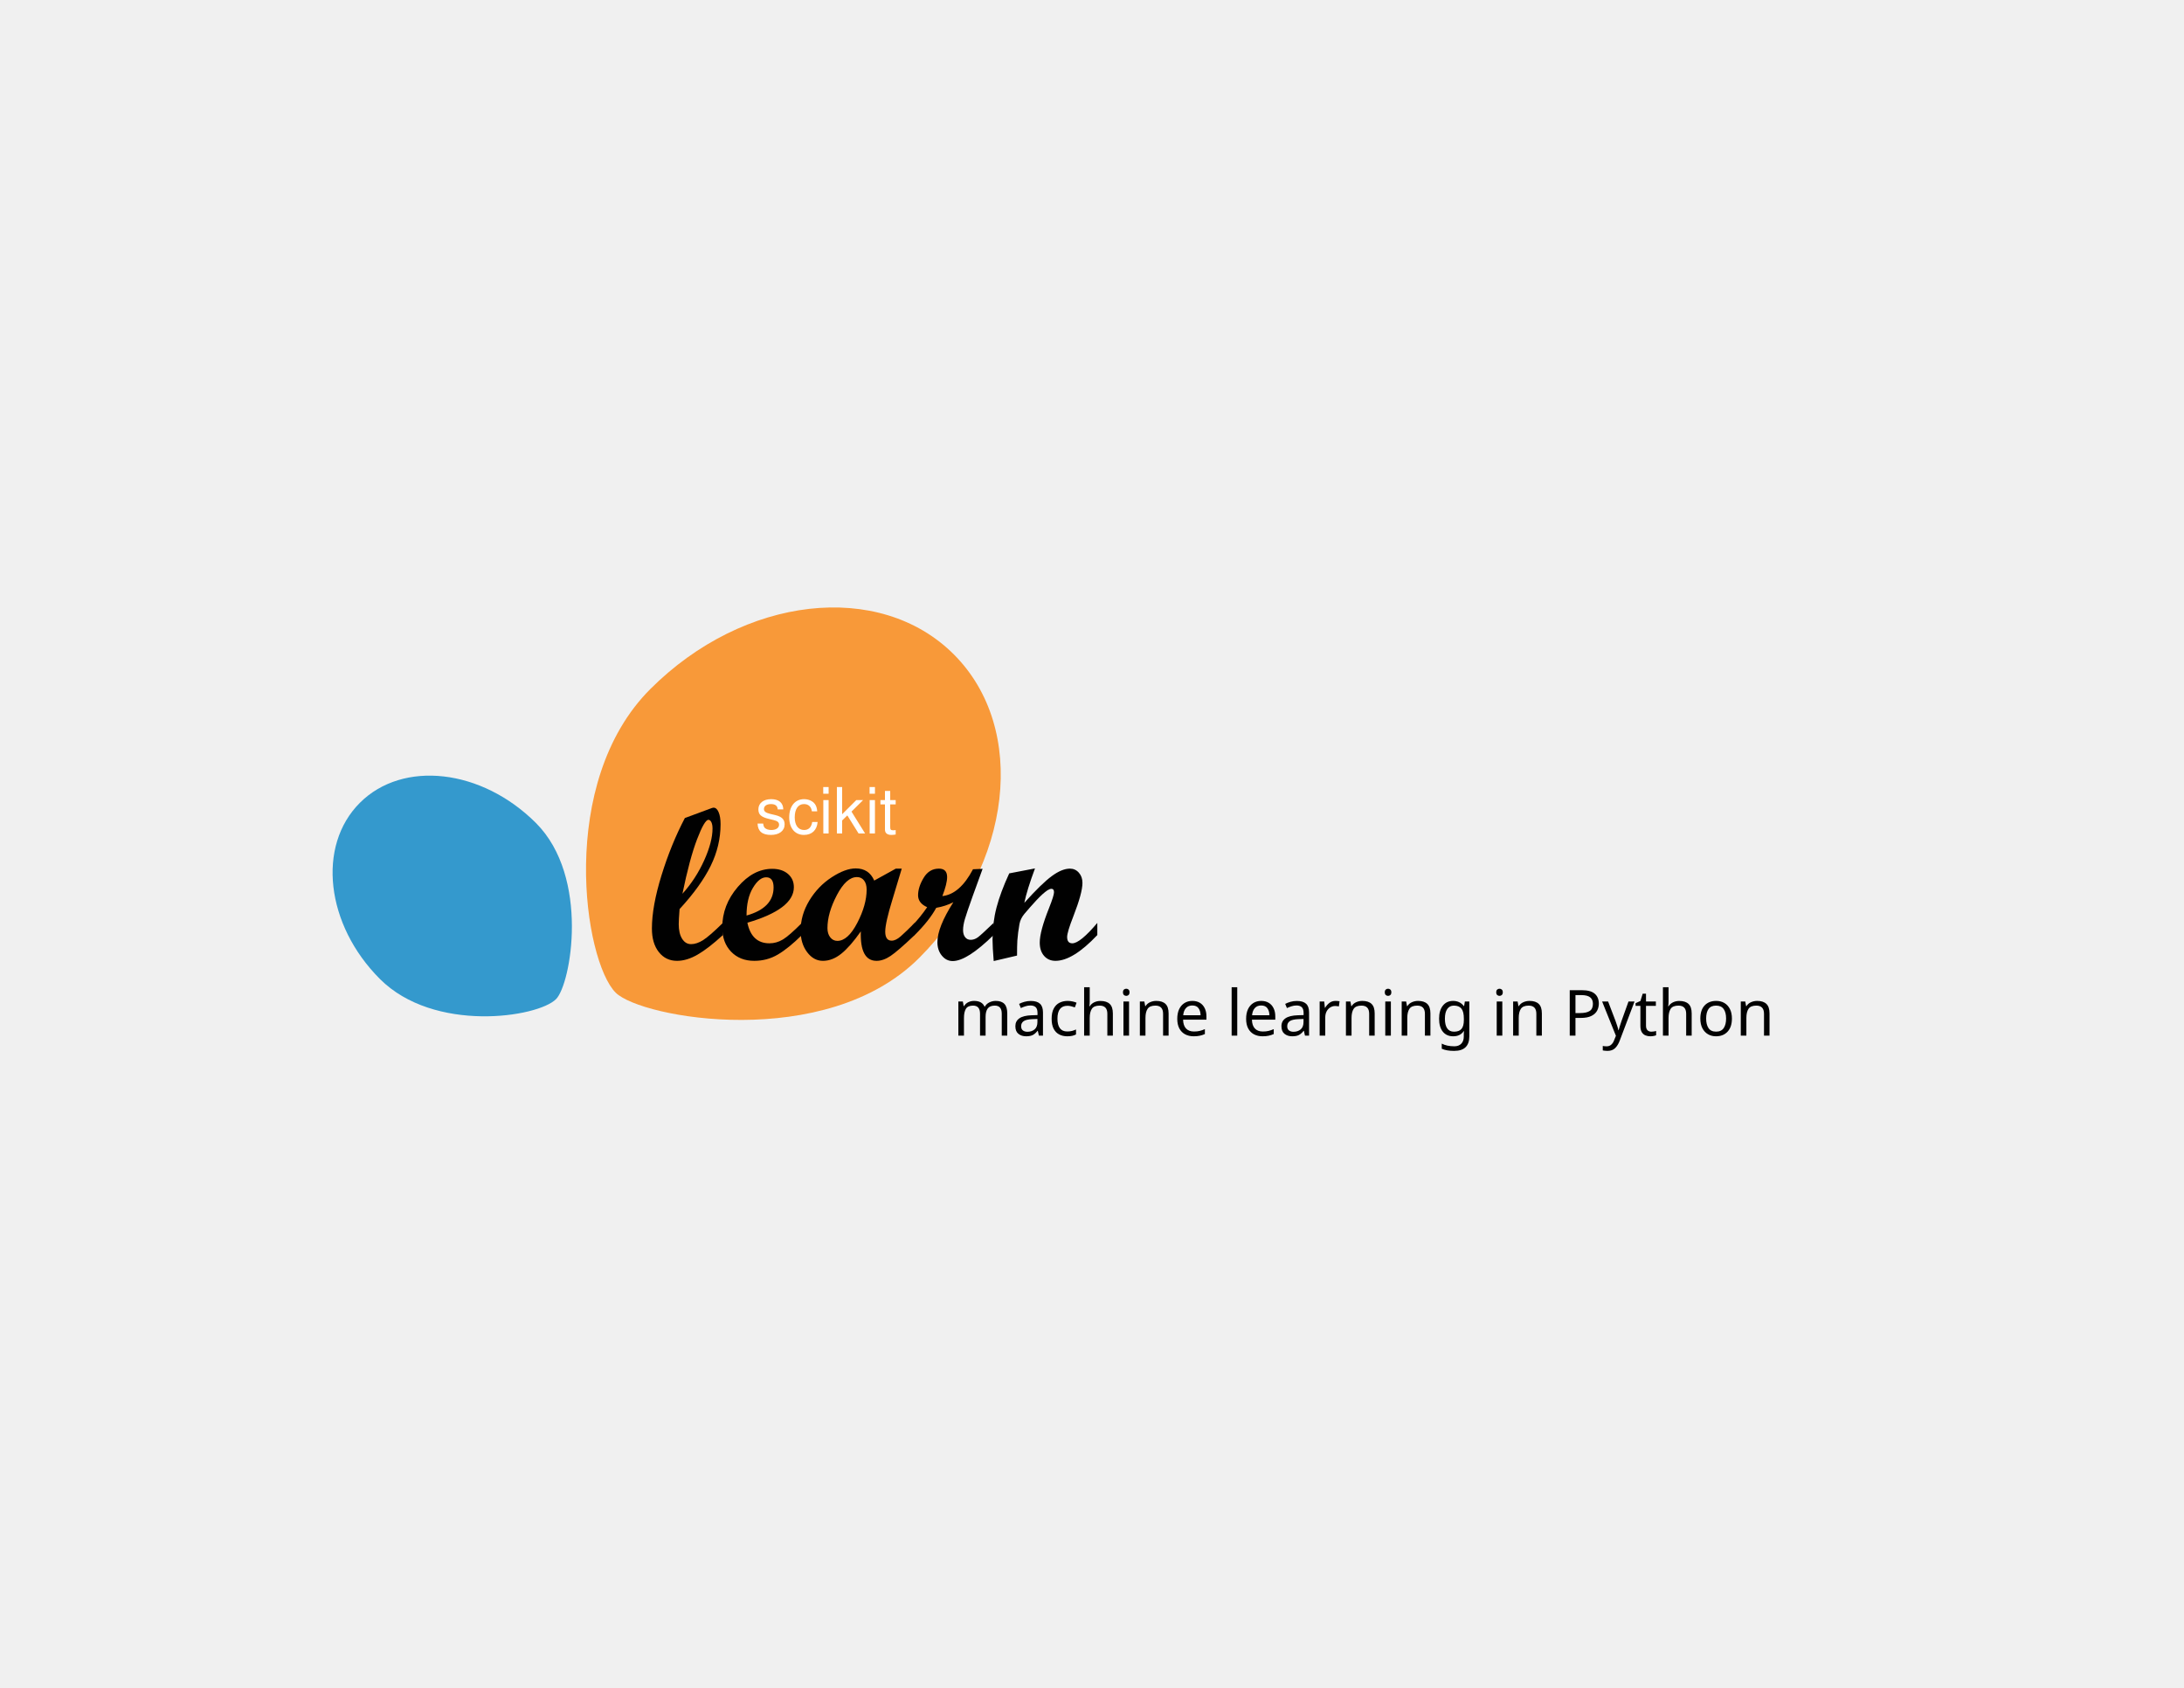
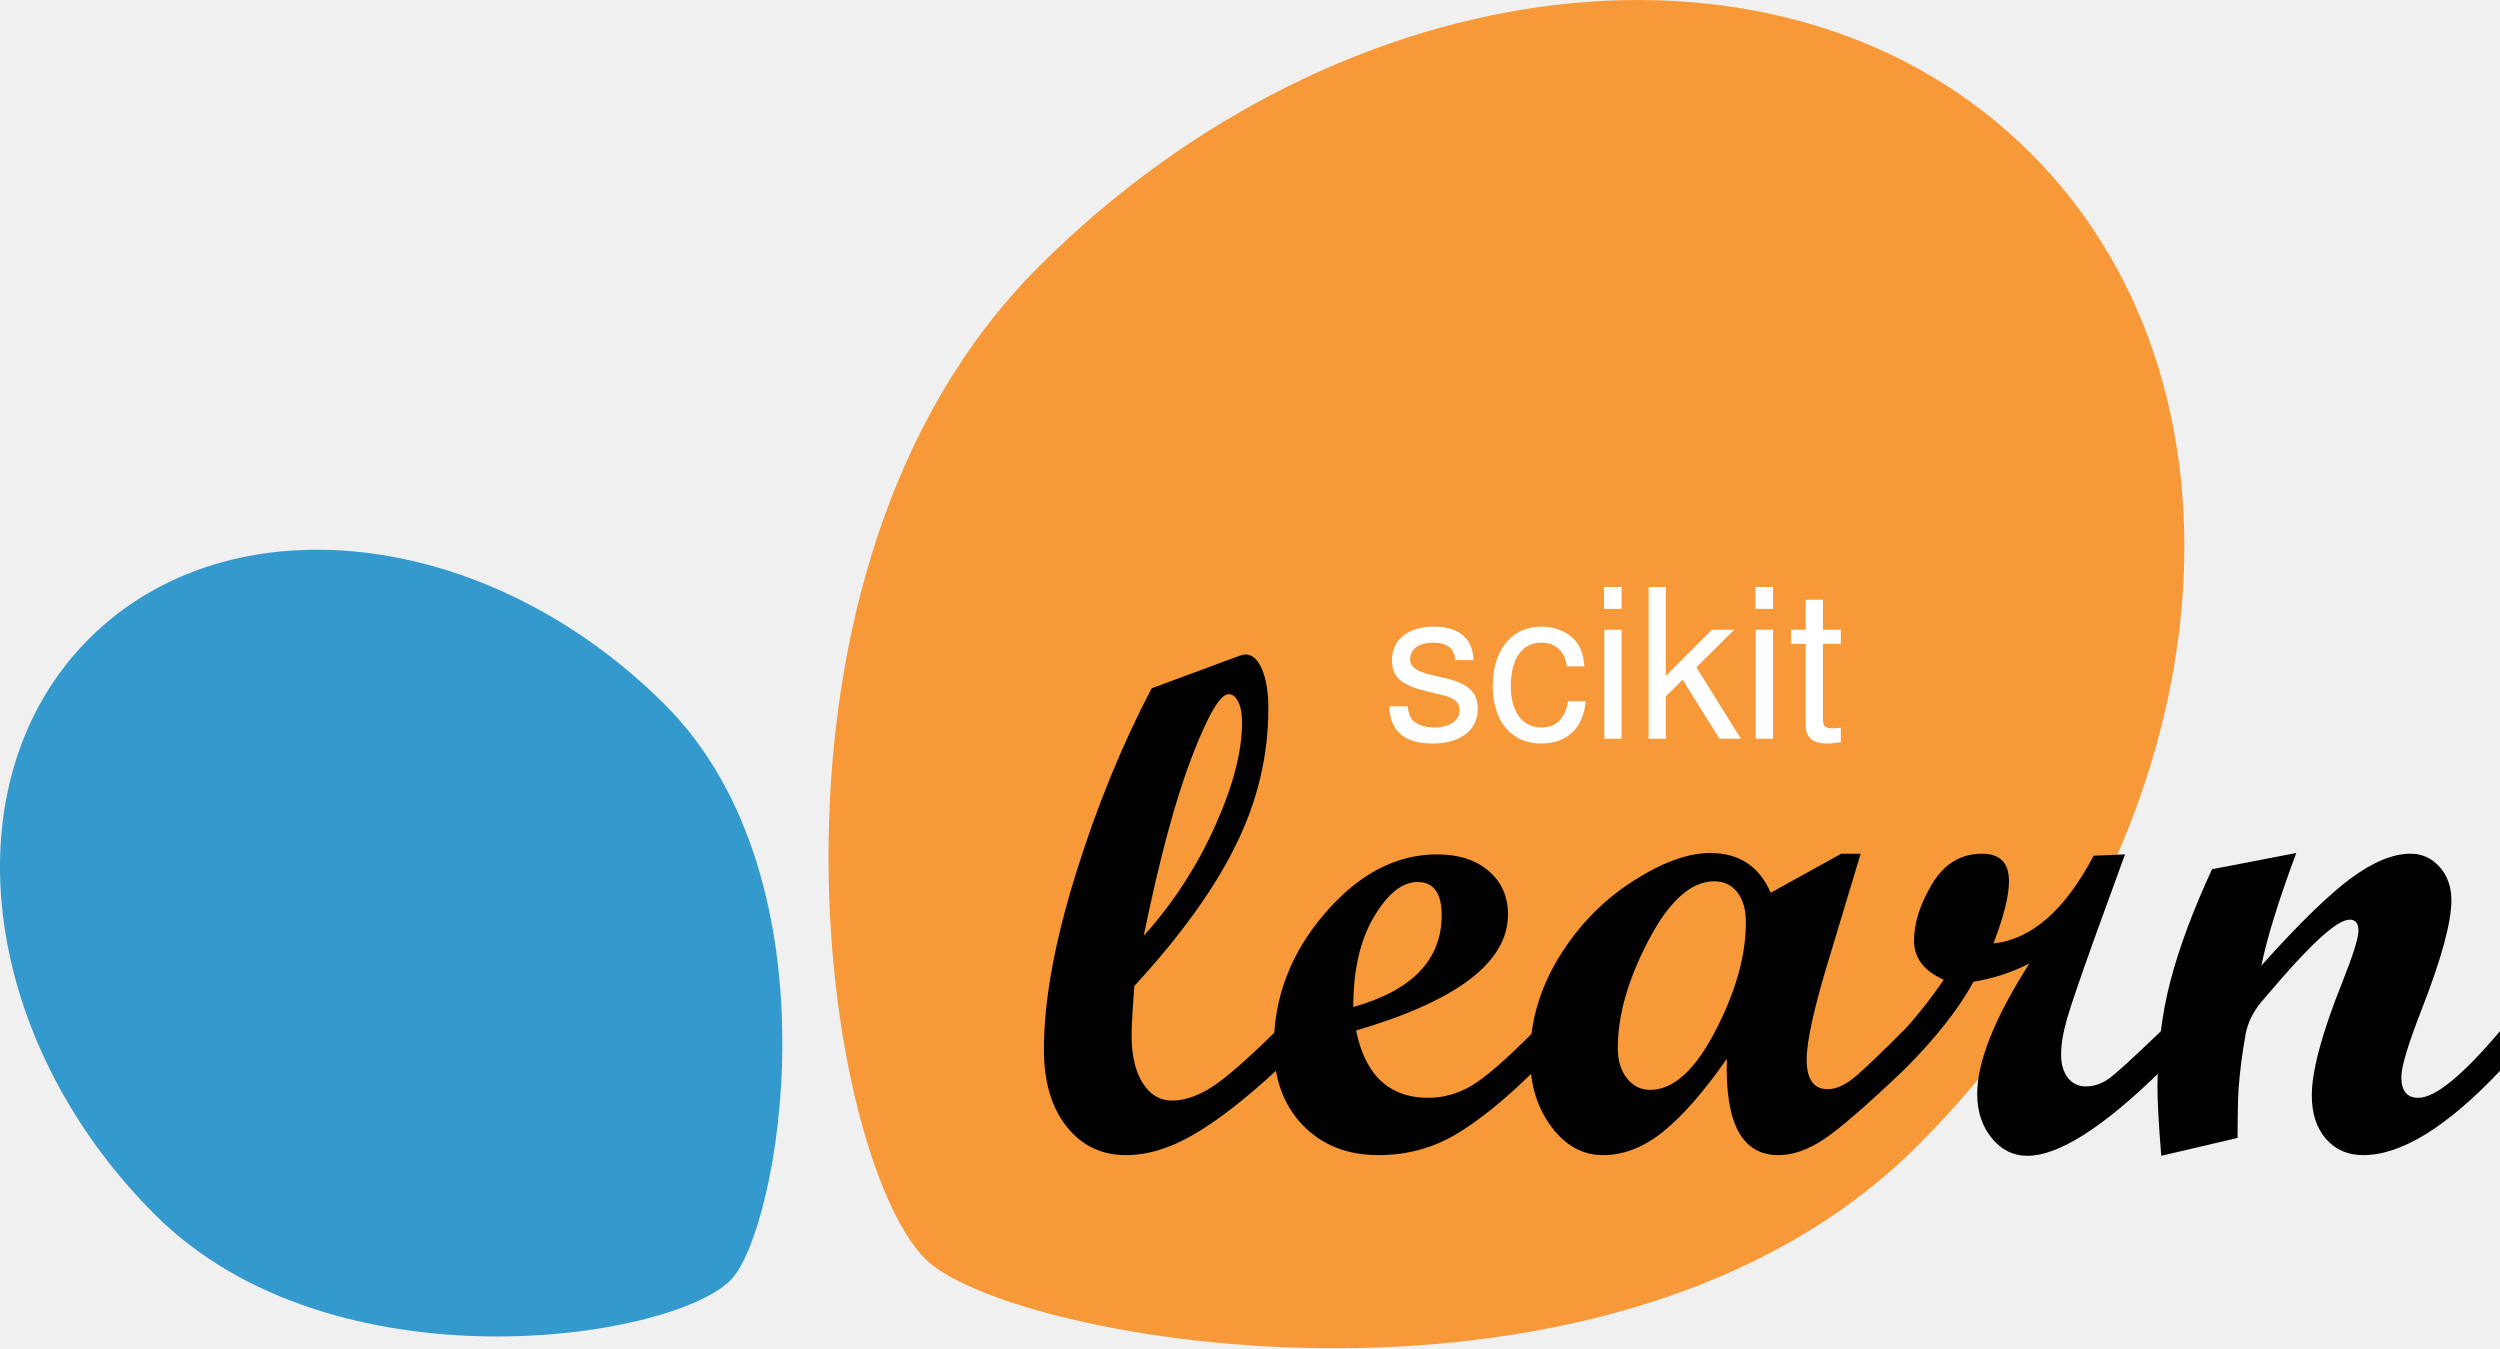
- <svg xmlns="http://www.w3.org/2000/svg" version="1.1" id="Layer_1" x="0px" y="0px" width="792px" height="612px" viewBox="0 0 792 612" enable-background="new 0 0 792 612" xml:space="preserve">
+ <svg xmlns="http://www.w3.org/2000/svg" version="1.1" id="Layer_1" x="0px" y="0px" width="73.374mm" height="39.571mm" viewBox="0 0 277.319 149.559" enable-background="new 0 0 792 612" xml:space="preserve">
  <defs id="defs33" />
-   <g id="g3">
-     <path fill="#F89939" d="M333.32,347.348c33.869-33.867,39.498-83.146,12.572-110.07c-26.922-26.921-76.199-21.293-110.066,12.572   c-33.867,33.866-24.07,98.568-12.57,110.07C232.549,369.213,299.455,381.213,333.32,347.348z" id="path5" />
-     <path fill="#3499CD" d="M194.35,298.411c-19.648-19.648-48.242-22.919-63.867-7.295c-15.621,15.622-12.355,44.22,7.297,63.865   c19.652,19.654,57.195,13.969,63.863,7.295C207.039,356.889,214.004,318.061,194.35,298.411z" id="path7" />
+   <g id="g3" transform="translate(-120.6086,-220.2602)">
+     <path d="m 333.32,347.348 c 33.869,-33.867 39.498,-83.146 12.572,-110.07 -26.922,-26.921 -76.199,-21.293 -110.066,12.572 -33.867,33.866 -24.07,98.568 -12.57,110.07 9.293,9.293 76.199,21.293 110.064,-12.572 z" id="path5" style="fill:#f89939" />
+     <path d="m 194.35,298.411 c -19.648,-19.648 -48.242,-22.919 -63.867,-7.295 -15.621,15.622 -12.355,44.22 7.297,63.865 19.652,19.654 57.195,13.969 63.863,7.295 5.396,-5.387 12.361,-44.215 -7.293,-63.865 z" id="path7" style="fill:#3499cd" />
  </g>
-   <g id="g9">
+   <g id="g9" transform="translate(-120.6086,-220.2602)">
    <g id="g11">
-       <path fill="#010101" d="M262.143,339.047c-3.471,3.195-6.516,5.553-9.133,7.068c-2.617,1.52-5.113,2.279-7.488,2.279    c-2.732,0-4.936-1.059-6.607-3.178c-1.674-2.121-2.508-4.965-2.508-8.543c0-5.361,1.162-11.797,3.486-19.301    c2.32-7.51,5.145-14.43,8.463-20.761l9.729-3.602c0.305-0.102,0.537-0.154,0.691-0.154c0.738,0,1.348,0.544,1.816,1.627    c0.473,1.088,0.711,2.55,0.711,4.388c0,5.209-1.199,10.252-3.602,15.129c-2.402,4.879-6.154,10.086-11.26,15.627    c-0.205,2.656-0.307,4.48-0.307,5.477c0,2.223,0.408,3.982,1.225,5.285c0.818,1.305,1.902,1.953,3.256,1.953    c1.381,0,2.848-0.494,4.406-1.49c1.555-0.998,3.93-3.064,7.121-6.207V339.047z M247.475,324.074    c3.242-3.605,5.875-7.648,7.891-12.121c2.016-4.475,3.023-8.324,3.023-11.549c0-0.94-0.139-1.704-0.418-2.278    c-0.281-0.575-0.641-0.864-1.074-0.864c-0.941,0-2.316,2.352-4.117,7.057C250.979,309.023,249.211,315.609,247.475,324.074z" id="path13" />
-       <path fill="#010101" d="M290.795,339.047c-3.242,3.195-6.152,5.553-8.732,7.068c-2.58,1.52-5.424,2.279-8.541,2.279    c-3.473,0-6.275-1.111-8.41-3.33c-2.131-2.225-3.195-5.146-3.195-8.773c0-5.412,1.875-10.309,5.633-14.688    c3.75-4.381,7.914-6.57,12.484-6.57c2.375,0,4.275,0.615,5.707,1.84c1.43,1.227,2.145,2.834,2.145,4.826    c0,5.287-5.617,9.574-16.852,12.869c1.02,4.977,3.688,7.469,8.004,7.469c1.686,0,3.293-0.453,4.824-1.357    c1.535-0.908,3.844-2.922,6.934-6.035V339.047z M270.725,331.963c6.535-1.84,9.805-5.234,9.805-10.188    c0-2.451-0.895-3.676-2.68-3.676c-1.686,0-3.293,1.281-4.824,3.85C271.49,324.514,270.725,327.85,270.725,331.963z" id="path15" />
-       <path fill="#010101" d="M331.701,339.047c-4.086,3.881-7.01,6.412-8.77,7.588c-1.762,1.174-3.447,1.76-5.057,1.76    c-4.035,0-5.936-3.561-5.707-10.686c-2.553,3.65-4.91,6.344-7.068,8.084c-2.156,1.736-4.383,2.602-6.684,2.602    c-2.244,0-4.152-1.051-5.725-3.158s-2.354-4.691-2.354-7.758c0-3.828,1.051-7.48,3.156-10.955    c2.109-3.473,4.809-6.279,8.102-8.424s6.207-3.219,8.732-3.219c3.193,0,5.428,1.469,6.705,4.404l7.828-4.326h2.148l-3.381,11.221    c-1.736,5.645-2.607,9.514-2.607,11.607c0,2.195,0.777,3.293,2.336,3.293c0.992,0,2.09-0.529,3.291-1.59s2.883-2.676,5.053-4.846    V339.047z M303.664,341.156c2.553,0,4.959-2.176,7.223-6.529c2.26-4.355,3.389-8.373,3.389-12.049c0-1.428-0.322-2.547-0.957-3.35    c-0.641-0.807-1.496-1.207-2.566-1.207c-2.555,0-4.977,2.17-7.258,6.512c-2.285,4.342-3.43,8.338-3.43,11.986    c0,1.381,0.34,2.498,1.016,3.354S302.615,341.156,303.664,341.156z" id="path17" />
-       <path fill="#010101" d="M360.314,339.047c-6.41,6.281-11.352,9.424-14.824,9.424c-1.559,0-2.875-0.658-3.945-1.969    c-1.07-1.316-1.609-2.945-1.609-4.887c0-3.6,1.93-8.424,5.785-14.477c-1.891,0.971-3.957,1.645-6.205,2.029    c-1.66,3.064-4.266,6.359-7.814,9.879h-0.879v-3.443c1.99-2.068,3.791-4.291,5.4-6.666c-2.199-0.971-3.295-2.414-3.295-4.326    c0-1.969,0.668-4.068,2.012-6.305c1.34-2.232,3.184-3.348,5.535-3.348c1.992,0,2.986,1.018,2.986,3.062    c0,1.609-0.574,3.906-1.725,6.895c4.238-0.461,7.941-3.701,11.109-9.729l3.484-0.154l-3.562,9.805    c-1.48,4.137-2.438,6.955-2.871,8.447s-0.652,2.816-0.652,3.963c0,1.074,0.25,1.932,0.746,2.566    c0.498,0.643,1.17,0.959,2.012,0.959c0.918,0,1.801-0.314,2.643-0.936c0.842-0.631,2.732-2.359,5.67-5.193V339.047z" id="path19" />
-       <path fill="#010101" d="M397.928,339.047c-5.898,6.234-10.957,9.348-15.168,9.348c-1.711,0-3.09-0.6-4.137-1.801    c-1.049-1.199-1.572-2.807-1.572-4.824c0-2.732,1.125-6.908,3.373-12.523c1.199-3.014,1.801-4.932,1.801-5.746    c0-0.818-0.322-1.227-0.957-1.227c-0.357,0-0.832,0.18-1.418,0.535c-0.539,0.357-1.164,0.859-1.879,1.496    c-0.637,0.586-1.354,1.301-2.145,2.141c-0.691,0.721-1.432,1.537-2.219,2.453l-2.148,2.492c-0.943,1.148-1.531,2.359-1.76,3.637    c-0.385,2.17-0.639,4.164-0.768,5.979c-0.078,1.35-0.115,3.174-0.115,5.477l-8.465,1.988c-0.279-3.447-0.422-6.014-0.422-7.697    c0-4.111,0.479-8.006,1.438-11.682c0.957-3.68,2.494-7.814,4.615-12.412l9.344-1.799c-1.965,5.287-3.254,9.447-3.867,12.484    c4.188-4.672,7.508-7.906,9.969-9.709c2.457-1.801,4.645-2.697,6.557-2.697c1.299,0,2.385,0.49,3.25,1.471    c0.869,0.982,1.301,2.215,1.301,3.689c0,2.449-1.098,6.484-3.291,12.104c-1.508,3.854-2.262,6.355-2.262,7.51    c0,1.537,0.627,2.305,1.881,2.305c1.867,0,4.891-2.465,9.064-7.393V339.047z" id="path21" />
+       <path d="m 262.143,339.047 c -3.471,3.195 -6.516,5.553 -9.133,7.068 -2.617,1.52 -5.113,2.279 -7.488,2.279 -2.732,0 -4.936,-1.059 -6.607,-3.178 -1.674,-2.121 -2.508,-4.965 -2.508,-8.543 0,-5.361 1.162,-11.797 3.486,-19.301 2.32,-7.51 5.145,-14.43 8.463,-20.761 l 9.729,-3.602 c 0.305,-0.102 0.537,-0.154 0.691,-0.154 0.738,0 1.348,0.544 1.816,1.627 0.473,1.088 0.711,2.55 0.711,4.388 0,5.209 -1.199,10.252 -3.602,15.129 -2.402,4.879 -6.154,10.086 -11.26,15.627 -0.205,2.656 -0.307,4.48 -0.307,5.477 0,2.223 0.408,3.982 1.225,5.285 0.818,1.305 1.902,1.953 3.256,1.953 1.381,0 2.848,-0.494 4.406,-1.49 1.555,-0.998 3.93,-3.064 7.121,-6.207 v 4.403 z m -14.668,-14.973 c 3.242,-3.605 5.875,-7.648 7.891,-12.121 2.016,-4.475 3.023,-8.324 3.023,-11.549 0,-0.94 -0.139,-1.704 -0.418,-2.278 -0.281,-0.575 -0.641,-0.864 -1.074,-0.864 -0.941,0 -2.316,2.352 -4.117,7.057 -1.801,4.704 -3.569,11.29 -5.305,19.755 z" id="path13" style="fill:#010101" />
+       <path d="m 290.795,339.047 c -3.242,3.195 -6.152,5.553 -8.732,7.068 -2.58,1.52 -5.424,2.279 -8.541,2.279 -3.473,0 -6.275,-1.111 -8.41,-3.33 -2.131,-2.225 -3.195,-5.146 -3.195,-8.773 0,-5.412 1.875,-10.309 5.633,-14.688 3.75,-4.381 7.914,-6.57 12.484,-6.57 2.375,0 4.275,0.615 5.707,1.84 1.43,1.227 2.145,2.834 2.145,4.826 0,5.287 -5.617,9.574 -16.852,12.869 1.02,4.977 3.688,7.469 8.004,7.469 1.686,0 3.293,-0.453 4.824,-1.357 1.535,-0.908 3.844,-2.922 6.934,-6.035 v 4.402 z m -20.07,-7.084 c 6.535,-1.84 9.805,-5.234 9.805,-10.188 0,-2.451 -0.895,-3.676 -2.68,-3.676 -1.686,0 -3.293,1.281 -4.824,3.85 -1.536,2.565 -2.301,5.901 -2.301,10.014 z" id="path15" style="fill:#010101" />
+       <path d="m 331.701,339.047 c -4.086,3.881 -7.01,6.412 -8.77,7.588 -1.762,1.174 -3.447,1.76 -5.057,1.76 -4.035,0 -5.936,-3.561 -5.707,-10.686 -2.553,3.65 -4.91,6.344 -7.068,8.084 -2.156,1.736 -4.383,2.602 -6.684,2.602 -2.244,0 -4.152,-1.051 -5.725,-3.158 -1.573,-2.107 -2.354,-4.691 -2.354,-7.758 0,-3.828 1.051,-7.48 3.156,-10.955 2.109,-3.473 4.809,-6.279 8.102,-8.424 3.293,-2.145 6.207,-3.219 8.732,-3.219 3.193,0 5.428,1.469 6.705,4.404 l 7.828,-4.326 h 2.148 l -3.381,11.221 c -1.736,5.645 -2.607,9.514 -2.607,11.607 0,2.195 0.777,3.293 2.336,3.293 0.992,0 2.09,-0.529 3.291,-1.59 1.201,-1.061 2.883,-2.676 5.053,-4.846 v 4.403 z m -28.037,2.109 c 2.553,0 4.959,-2.176 7.223,-6.529 2.26,-4.355 3.389,-8.373 3.389,-12.049 0,-1.428 -0.322,-2.547 -0.957,-3.35 -0.641,-0.807 -1.496,-1.207 -2.566,-1.207 -2.555,0 -4.977,2.17 -7.258,6.512 -2.285,4.342 -3.43,8.338 -3.43,11.986 0,1.381 0.34,2.498 1.016,3.354 0.676,0.856 1.534,1.283 2.583,1.283 z" id="path17" style="fill:#010101" />
+       <path d="m 360.314,339.047 c -6.41,6.281 -11.352,9.424 -14.824,9.424 -1.559,0 -2.875,-0.658 -3.945,-1.969 -1.07,-1.316 -1.609,-2.945 -1.609,-4.887 0,-3.6 1.93,-8.424 5.785,-14.477 -1.891,0.971 -3.957,1.645 -6.205,2.029 -1.66,3.064 -4.266,6.359 -7.814,9.879 h -0.879 v -3.443 c 1.99,-2.068 3.791,-4.291 5.4,-6.666 -2.199,-0.971 -3.295,-2.414 -3.295,-4.326 0,-1.969 0.668,-4.068 2.012,-6.305 1.34,-2.232 3.184,-3.348 5.535,-3.348 1.992,0 2.986,1.018 2.986,3.062 0,1.609 -0.574,3.906 -1.725,6.895 4.238,-0.461 7.941,-3.701 11.109,-9.729 l 3.484,-0.154 -3.562,9.805 c -1.48,4.137 -2.438,6.955 -2.871,8.447 -0.433,1.492 -0.652,2.816 -0.652,3.963 0,1.074 0.25,1.932 0.746,2.566 0.498,0.643 1.17,0.959 2.012,0.959 0.918,0 1.801,-0.314 2.643,-0.936 0.842,-0.631 2.732,-2.359 5.67,-5.193 v 4.404 z" id="path19" style="fill:#010101" />
+       <path d="m 397.928,339.047 c -5.898,6.234 -10.957,9.348 -15.168,9.348 -1.711,0 -3.09,-0.6 -4.137,-1.801 -1.049,-1.199 -1.572,-2.807 -1.572,-4.824 0,-2.732 1.125,-6.908 3.373,-12.523 1.199,-3.014 1.801,-4.932 1.801,-5.746 0,-0.818 -0.322,-1.227 -0.957,-1.227 -0.357,0 -0.832,0.18 -1.418,0.535 -0.539,0.357 -1.164,0.859 -1.879,1.496 -0.637,0.586 -1.354,1.301 -2.145,2.141 -0.691,0.721 -1.432,1.537 -2.219,2.453 l -2.148,2.492 c -0.943,1.148 -1.531,2.359 -1.76,3.637 -0.385,2.17 -0.639,4.164 -0.768,5.979 -0.078,1.35 -0.115,3.174 -0.115,5.477 l -8.465,1.988 c -0.279,-3.447 -0.422,-6.014 -0.422,-7.697 0,-4.111 0.479,-8.006 1.438,-11.682 0.957,-3.68 2.494,-7.814 4.615,-12.412 l 9.344,-1.799 c -1.965,5.287 -3.254,9.447 -3.867,12.484 4.188,-4.672 7.508,-7.906 9.969,-9.709 2.457,-1.801 4.645,-2.697 6.557,-2.697 1.299,0 2.385,0.49 3.25,1.471 0.869,0.982 1.301,2.215 1.301,3.689 0,2.449 -1.098,6.484 -3.291,12.104 -1.508,3.854 -2.262,6.355 -2.262,7.51 0,1.537 0.627,2.305 1.881,2.305 1.867,0 4.891,-2.465 9.064,-7.393 z" id="path21" style="fill:#010101" />
    </g>
  </g>
-   <rect x="273.943" y="285.613" fill="none" width="225.242" height="83.948" id="rect23" />
-   <text transform="translate(273.9414,302.2061)" font-size="23.079" id="text25" style="font-size:23.08px;fill:#ffffff;font-family:Helvetica">scikit</text>
-   <rect x="345.568" y="357.979" fill="none" width="327.432" height="42.963" id="rect27" />
-   <text transform="matrix(1 0 0 1 345.5684 375.5176)" fill="#010101" font-family="'Verdana'" font-size="23.079" id="text29">machine learning in Python</text>
+   <text font-size="23.079" id="text25" style="font-size:23.08px;line-height:0%;font-family:Helvetica;fill:#ffffff" x="153.333" y="81.946">scikit</text>
</svg>
